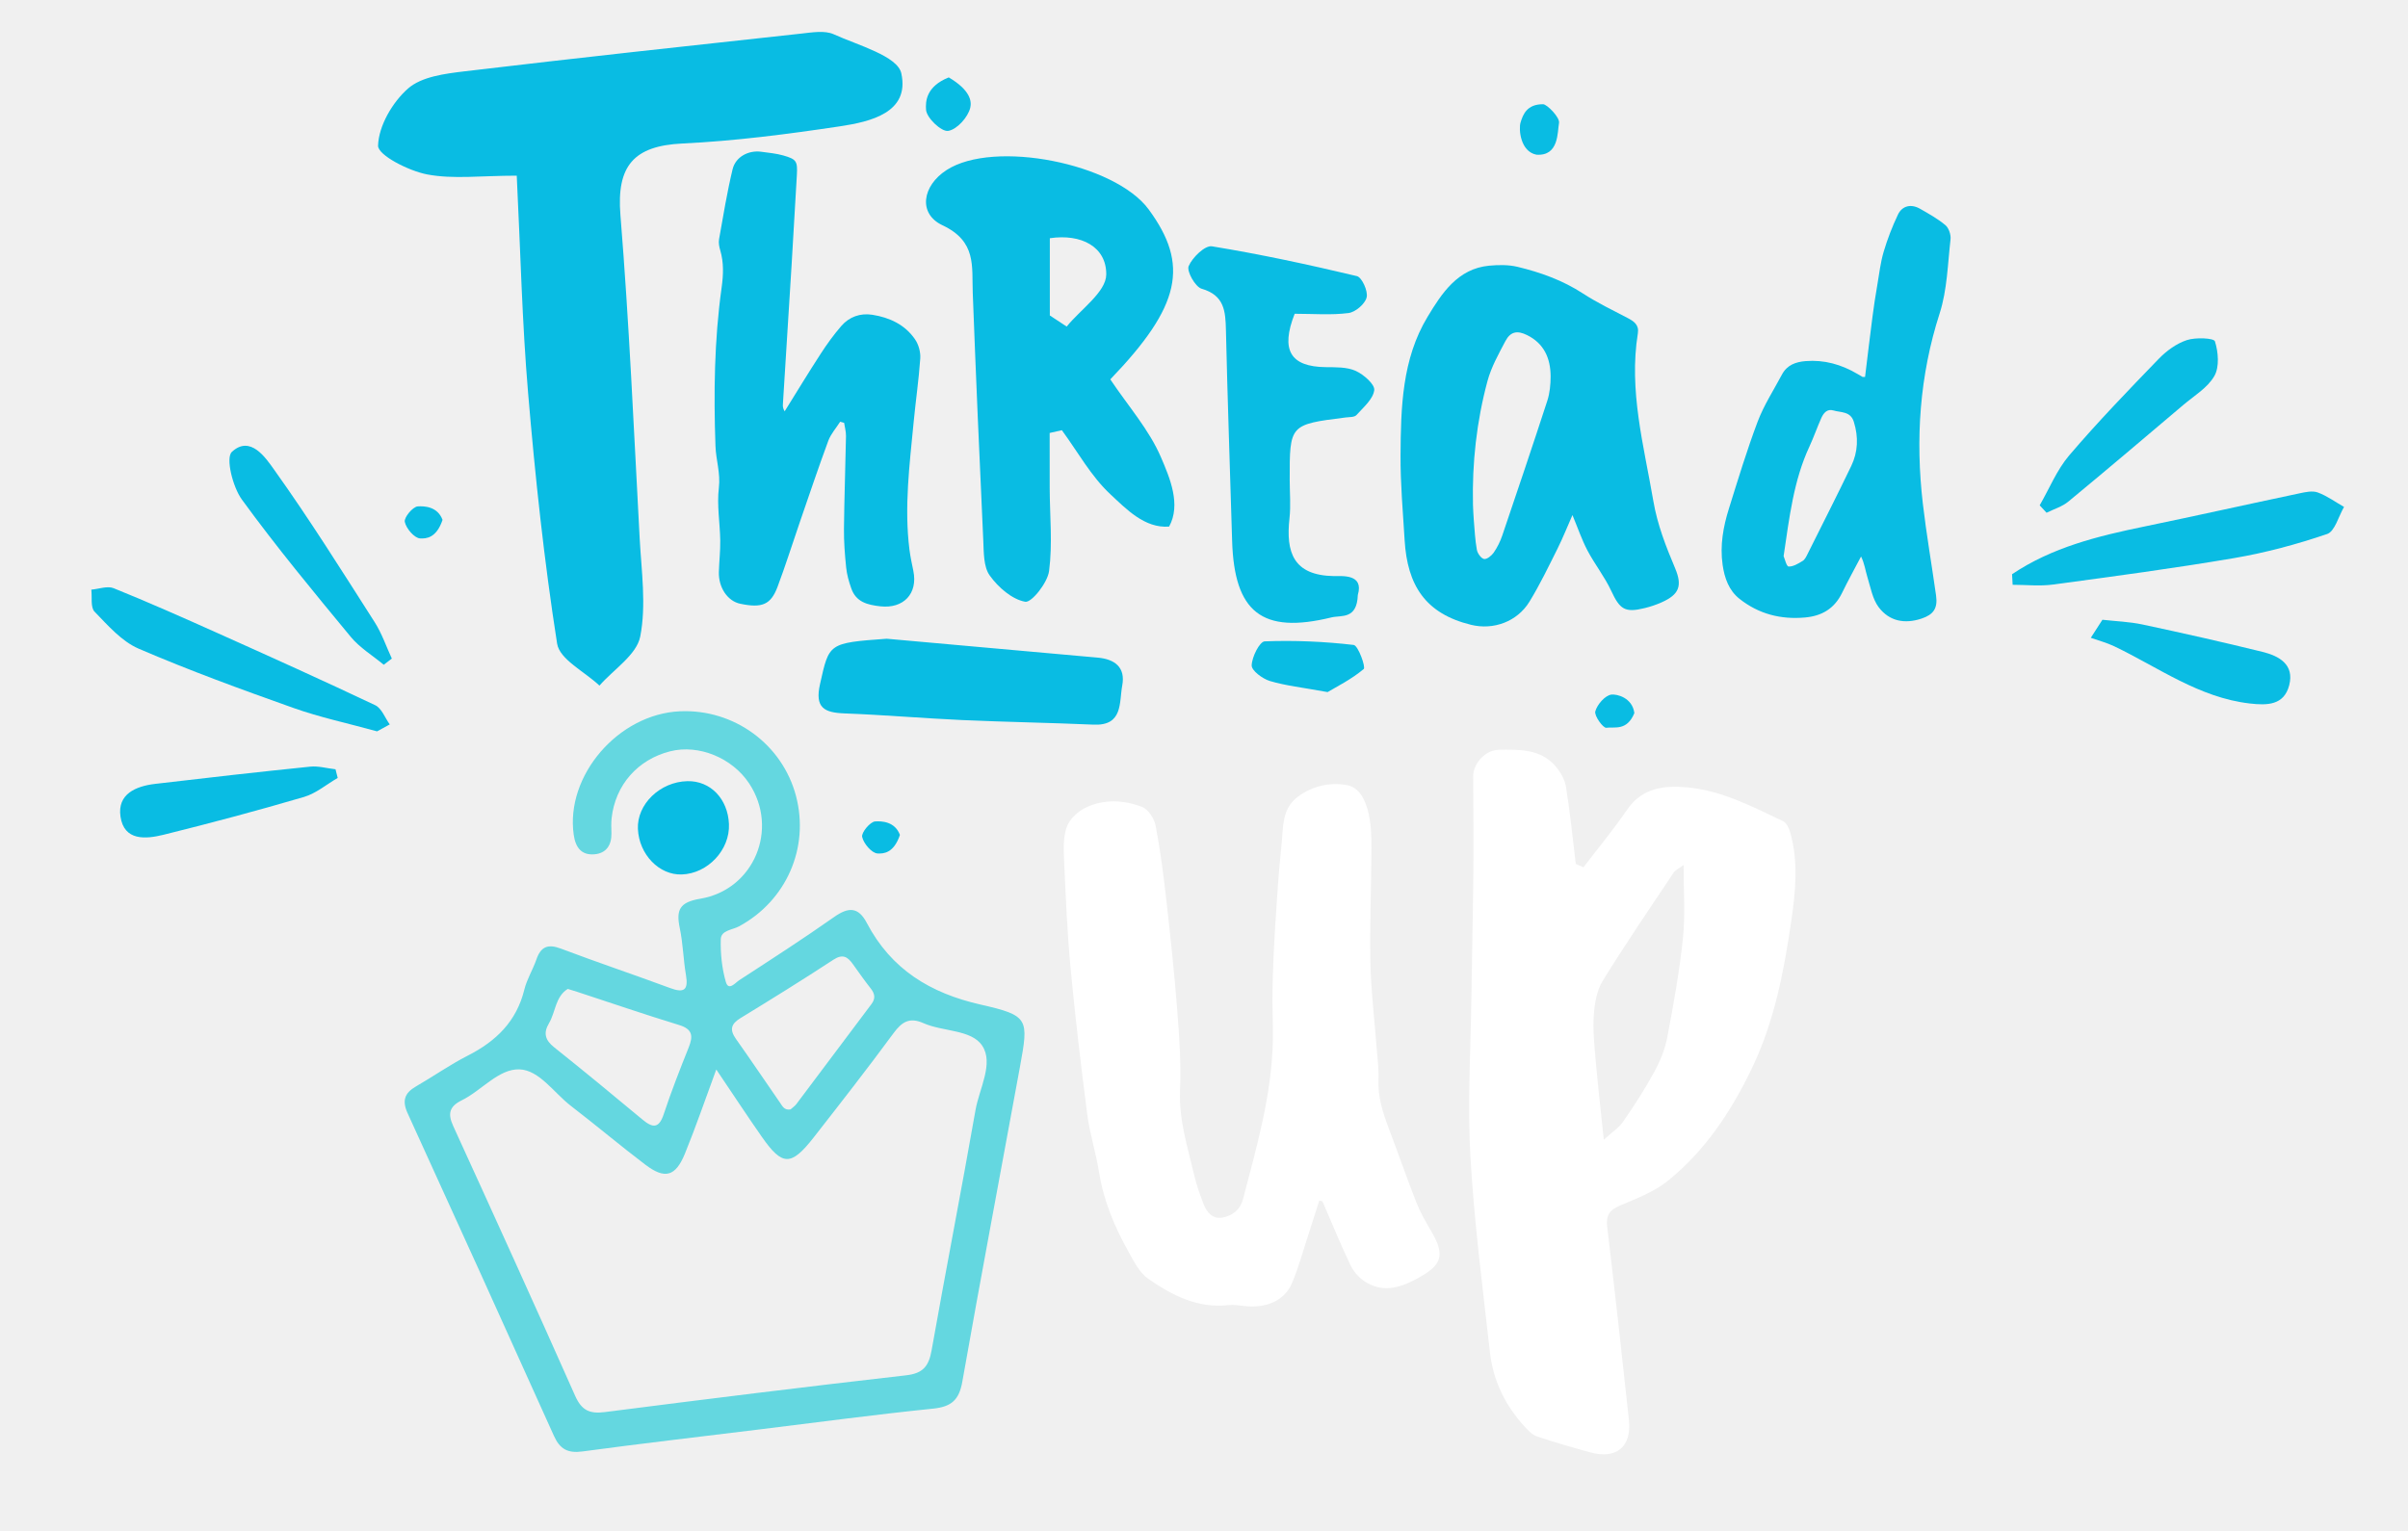
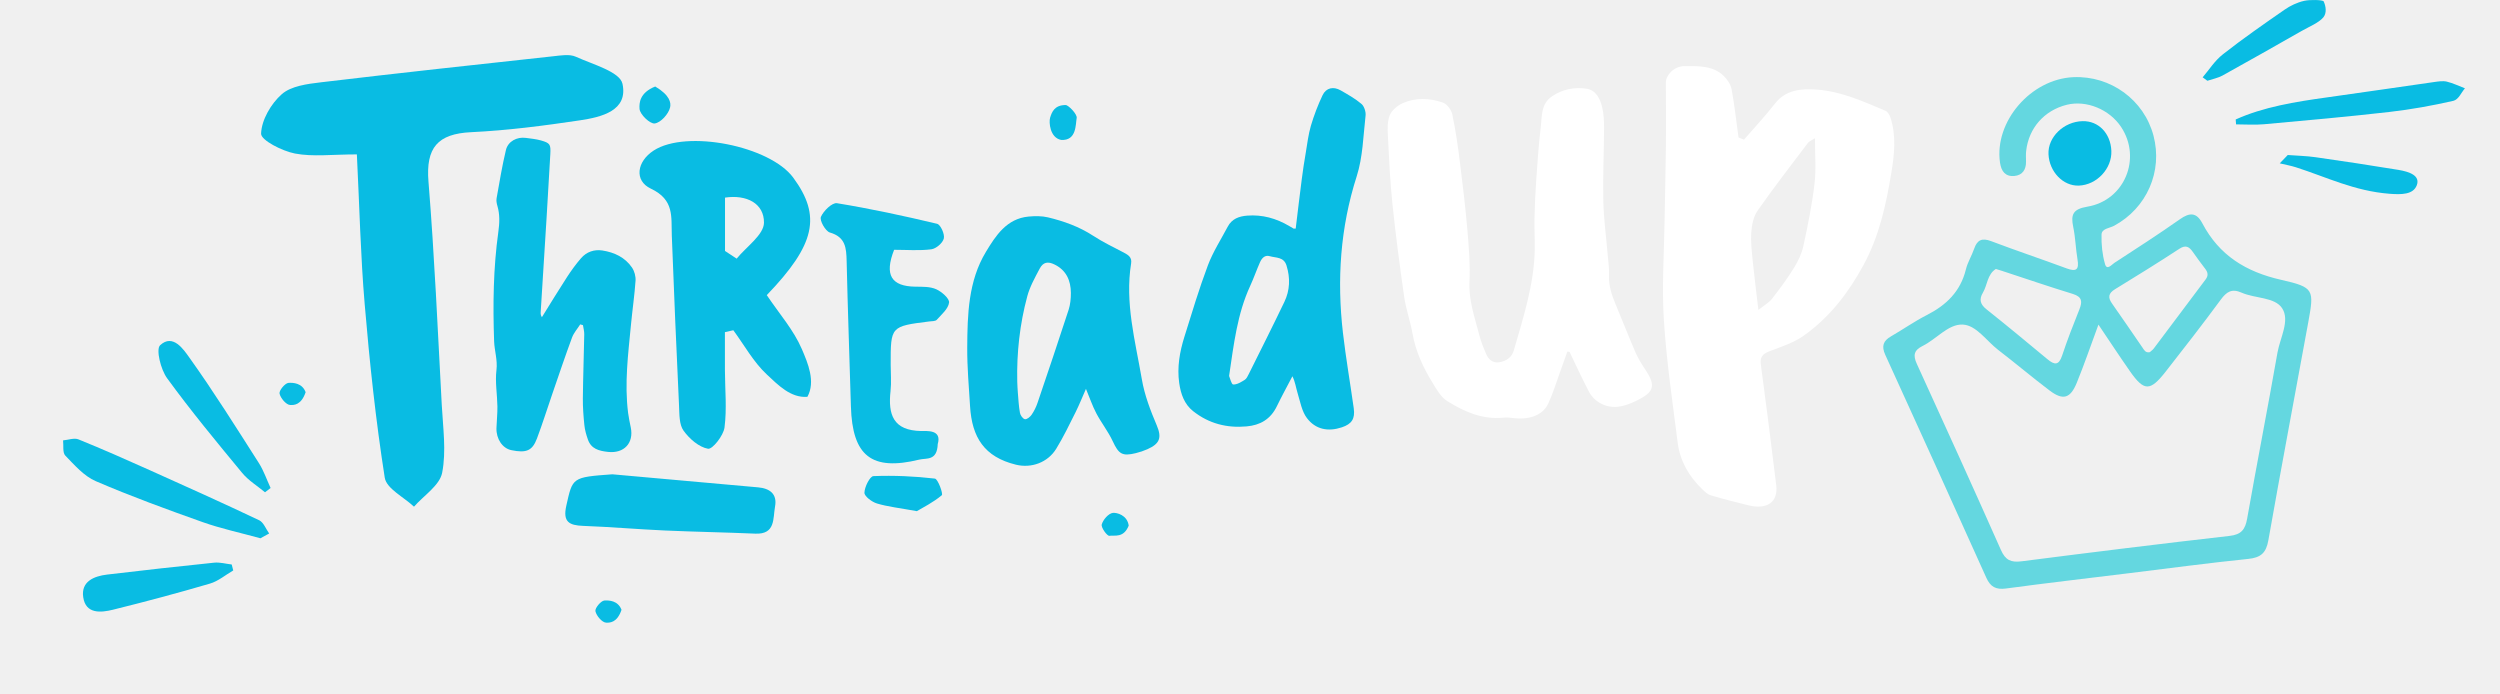
- <svg xmlns="http://www.w3.org/2000/svg" width="151" height="96" viewBox="0 0 151 96" fill="none">
-   <path fill-rule="evenodd" clip-rule="evenodd" d="M47.656 89.661C43.946 90.117 40.23 90.546 36.525 91.046C35.609 91.17 35.109 90.903 34.735 90.067C31.696 83.312 28.637 76.564 25.56 69.828C25.203 69.046 25.369 68.56 26.083 68.15C27.175 67.519 28.214 66.787 29.335 66.216C31.104 65.315 32.39 64.075 32.88 62.075C33.039 61.424 33.413 60.83 33.634 60.191C33.913 59.377 34.356 59.196 35.174 59.505C37.447 60.366 39.754 61.137 42.033 61.982C42.91 62.308 43.171 62.086 43.016 61.169C42.849 60.188 42.83 59.182 42.626 58.211C42.388 57.072 42.618 56.591 43.908 56.376C47.295 55.809 48.855 51.987 46.98 49.147C45.916 47.535 43.814 46.679 42.034 47.125C39.991 47.64 38.585 49.237 38.353 51.323C38.318 51.637 38.336 51.955 38.342 52.271C38.356 53.017 38.012 53.526 37.276 53.588C36.462 53.657 36.089 53.161 35.976 52.361C35.45 48.657 38.769 44.788 42.641 44.617C46.029 44.468 49.065 46.687 49.917 49.936C50.768 53.179 49.309 56.502 46.345 58.107C45.926 58.334 45.21 58.355 45.198 58.916C45.175 59.81 45.268 60.742 45.517 61.598C45.689 62.188 46.122 61.634 46.354 61.486C48.356 60.185 50.364 58.888 52.316 57.515C53.203 56.891 53.822 56.877 54.355 57.893C55.881 60.799 58.318 62.295 61.498 63.017C64.536 63.705 64.508 63.905 63.957 66.932C62.754 73.512 61.508 80.083 60.345 86.666C60.144 87.816 59.663 88.24 58.522 88.359C54.893 88.73 51.276 89.218 47.656 89.661ZM44.916 67.086C44.208 69.005 43.628 70.705 42.95 72.364C42.362 73.805 41.694 73.986 40.472 73.061C38.891 71.862 37.374 70.58 35.802 69.372C34.738 68.555 33.823 67.123 32.572 67.079C31.268 67.036 30.199 68.409 28.954 69.021C28.166 69.41 28.068 69.868 28.424 70.642C30.994 76.268 33.554 81.897 36.063 87.55C36.471 88.469 36.968 88.699 37.926 88.577C44.22 87.77 50.52 86.989 56.825 86.269C57.892 86.148 58.245 85.686 58.419 84.699C59.309 79.673 60.29 74.662 61.171 69.635C61.409 68.28 62.326 66.707 61.594 65.596C60.92 64.574 59.14 64.724 57.915 64.183C57.028 63.788 56.553 64.098 56.022 64.821C54.392 67.037 52.698 69.208 51.003 71.376C49.601 73.16 49.054 73.144 47.776 71.316C46.85 69.991 45.962 68.636 44.916 67.086ZM35.603 62.032C34.819 62.521 34.841 63.485 34.423 64.191C34.061 64.799 34.184 65.246 34.749 65.694C36.614 67.18 38.453 68.7 40.286 70.226C40.918 70.751 41.316 70.813 41.621 69.89C42.088 68.479 42.631 67.092 43.184 65.71C43.47 64.998 43.44 64.557 42.585 64.297C40.436 63.64 38.31 62.91 36.177 62.21C36.007 62.154 35.833 62.103 35.603 62.032ZM49.574 69.589C49.68 69.493 49.836 69.391 49.941 69.253C51.514 67.164 53.08 65.068 54.652 62.977C54.914 62.627 54.859 62.332 54.602 62.005C54.212 61.51 53.849 60.992 53.482 60.478C53.154 60.016 52.844 59.82 52.264 60.2C50.343 61.456 48.394 62.667 46.434 63.864C45.833 64.231 45.743 64.594 46.15 65.17C47.088 66.494 47.993 67.841 48.918 69.176C49.065 69.388 49.184 69.662 49.574 69.589Z" fill="#64D7E0" />
-   <path fill-rule="evenodd" clip-rule="evenodd" d="M82.728 75.314C82.504 76.012 82.285 76.709 82.058 77.406C81.721 78.432 81.44 79.484 81.022 80.476C80.557 81.589 79.397 82.086 78.013 81.922C77.688 81.885 77.353 81.829 77.034 81.867C75.114 82.085 73.51 81.256 72.024 80.232C71.46 79.844 71.095 79.113 70.743 78.48C69.882 76.935 69.206 75.317 68.922 73.545C68.725 72.312 68.335 71.109 68.175 69.872C67.779 66.814 67.418 63.749 67.129 60.677C66.92 58.453 66.829 56.214 66.727 53.98C66.694 53.278 66.663 52.522 66.89 51.882C67.062 51.396 67.572 50.912 68.055 50.674C69.202 50.109 70.458 50.171 71.62 50.617C72.005 50.765 72.383 51.349 72.466 51.792C72.764 53.339 72.963 54.909 73.14 56.476C73.396 58.749 73.64 61.025 73.817 63.303C73.947 64.993 74.074 66.696 73.999 68.382C73.916 70.251 74.48 71.97 74.889 73.73C75.031 74.347 75.25 74.95 75.48 75.543C75.68 76.056 76.045 76.477 76.646 76.376C77.278 76.269 77.771 75.888 77.945 75.225C78.799 71.949 79.748 68.69 79.82 65.267C79.841 64.219 79.774 63.17 79.796 62.122C79.821 60.834 79.874 59.547 79.955 58.264C80.066 56.509 80.17 54.755 80.36 53.008C80.477 51.94 80.354 50.745 81.383 49.98C82.293 49.3 83.382 49.06 84.446 49.244C85.296 49.396 85.654 50.271 85.828 51.059C85.983 51.766 86.004 52.51 86 53.238C85.992 55.62 85.885 58.005 85.934 60.382C85.97 62.169 86.193 63.954 86.327 65.74C86.377 66.398 86.469 67.06 86.441 67.716C86.394 68.787 86.702 69.761 87.07 70.737C87.665 72.302 88.211 73.883 88.822 75.441C89.06 76.048 89.392 76.623 89.727 77.189C90.648 78.744 90.435 79.358 88.867 80.201C87.751 80.804 86.68 81.111 85.561 80.369C85.196 80.127 84.863 79.738 84.675 79.339C84.052 78.03 83.505 76.684 82.927 75.353C82.861 75.34 82.793 75.326 82.728 75.314Z" fill="white" />
-   <path fill-rule="evenodd" clip-rule="evenodd" d="M99.295 54.405C100.214 53.201 101.184 52.031 102.039 50.782C102.976 49.416 104.336 49.266 105.754 49.386C107.939 49.569 109.869 50.593 111.814 51.512C112.026 51.612 112.184 51.947 112.256 52.203C112.782 54.049 112.598 55.907 112.326 57.769C111.867 60.933 111.267 64.063 109.878 66.969C108.581 69.682 106.937 72.177 104.578 74.076C103.714 74.771 102.61 75.185 101.574 75.626C100.928 75.903 100.7 76.232 100.783 76.947C101.264 80.985 101.712 85.028 102.146 89.074C102.328 90.77 101.35 91.56 99.68 91.093C98.567 90.784 97.458 90.466 96.363 90.096C96.081 90.002 95.835 89.736 95.621 89.503C94.398 88.18 93.631 86.614 93.431 84.83C92.972 80.731 92.437 76.632 92.204 72.517C92.019 69.197 92.222 65.856 92.268 62.524C92.3 59.952 92.366 57.377 92.39 54.805C92.41 52.764 92.385 50.722 92.381 48.682C92.379 47.921 93.114 47.038 94.02 47.029C95.25 47.017 96.575 46.972 97.509 48.023C97.834 48.387 98.121 48.882 98.199 49.355C98.459 50.957 98.617 52.578 98.814 54.193C98.974 54.263 99.137 54.335 99.295 54.405ZM105.575 54.262C105.257 54.495 105.056 54.577 104.957 54.724C103.455 56.981 101.924 59.218 100.503 61.524C100.125 62.133 99.991 62.956 99.941 63.694C99.879 64.649 99.984 65.619 100.067 66.578C100.205 68.137 100.385 69.695 100.57 71.495C101.116 70.993 101.526 70.736 101.776 70.368C102.471 69.357 103.143 68.329 103.727 67.254C104.098 66.576 104.408 65.824 104.551 65.066C104.944 63.005 105.317 60.934 105.533 58.85C105.687 57.393 105.571 55.908 105.575 54.262Z" fill="white" />
-   <path fill-rule="evenodd" clip-rule="evenodd" d="M52.685 26.454C52.433 26.851 52.101 27.218 51.941 27.648C51.316 29.34 50.743 31.046 50.156 32.749C49.689 34.103 49.261 35.474 48.756 36.815C48.34 37.918 47.8 38.163 46.419 37.872C45.615 37.704 45.052 36.845 45.078 35.88C45.097 35.221 45.175 34.566 45.165 33.906C45.148 32.805 44.947 31.686 45.078 30.604C45.189 29.684 44.898 28.858 44.866 27.989C44.749 24.667 44.79 21.347 45.25 18.048C45.362 17.248 45.394 16.474 45.163 15.694C45.097 15.476 45.051 15.226 45.09 15.007C45.351 13.543 45.591 12.071 45.937 10.625C46.126 9.832 46.94 9.41 47.742 9.52C48.198 9.584 48.667 9.624 49.109 9.749C49.951 9.989 50.018 10.109 49.969 10.992C49.862 12.892 49.752 14.791 49.635 16.691C49.459 19.579 49.273 22.466 49.094 25.352C49.085 25.485 49.093 25.618 49.204 25.802C49.96 24.588 50.7 23.366 51.478 22.169C51.867 21.568 52.291 20.986 52.758 20.446C53.26 19.866 53.957 19.629 54.697 19.744C55.774 19.912 56.751 20.361 57.385 21.294C57.606 21.618 57.734 22.091 57.708 22.483C57.616 23.818 57.42 25.146 57.293 26.478C57.038 29.143 56.692 31.809 57.032 34.495C57.089 34.936 57.185 35.375 57.274 35.811C57.567 37.241 56.654 38.19 55.213 38.034C54.391 37.943 53.674 37.767 53.377 36.897C53.23 36.477 53.105 36.039 53.061 35.599C52.978 34.793 52.915 33.978 52.923 33.166C52.944 31.228 53.015 29.287 53.05 27.348C53.055 27.075 52.974 26.799 52.933 26.523C52.85 26.5 52.768 26.478 52.685 26.454Z" fill="#09BCE3" />
-   <path fill-rule="evenodd" clip-rule="evenodd" d="M116.953 23.644C117.108 22.378 117.256 21.121 117.419 19.867C117.503 19.202 117.608 18.537 117.722 17.875C117.84 17.177 117.922 16.465 118.12 15.792C118.357 14.995 118.659 14.211 119.014 13.465C119.286 12.895 119.847 12.777 120.404 13.097C120.953 13.411 121.515 13.722 121.998 14.129C122.204 14.303 122.346 14.729 122.313 15.014C122.136 16.567 122.103 18.186 121.634 19.648C120.371 23.566 120.106 27.541 120.577 31.596C120.802 33.522 121.136 35.434 121.406 37.353C121.52 38.164 121.241 38.554 120.493 38.803C119.447 39.151 118.48 38.977 117.81 38.092C117.424 37.584 117.3 36.849 117.101 36.202C116.972 35.788 116.922 35.347 116.702 34.908C116.304 35.667 115.888 36.416 115.513 37.188C115.025 38.194 114.227 38.641 113.185 38.734C111.674 38.869 110.294 38.521 109.083 37.566C108.415 37.04 108.141 36.265 108.021 35.429C107.847 34.216 108.059 33.041 108.418 31.897C108.989 30.069 109.546 28.231 110.22 26.443C110.612 25.412 111.222 24.472 111.741 23.496C112.062 22.891 112.609 22.702 113.227 22.651C114.393 22.559 115.466 22.86 116.474 23.455C116.582 23.518 116.69 23.584 116.798 23.644C116.812 23.651 116.833 23.644 116.953 23.644ZM111.846 34.884C111.916 35.042 112.026 35.528 112.157 35.536C112.448 35.551 112.765 35.352 113.041 35.185C113.182 35.1 113.273 34.904 113.354 34.739C114.271 32.906 115.197 31.08 116.086 29.233C116.512 28.348 116.546 27.412 116.25 26.461C116.041 25.786 115.438 25.887 114.966 25.746C114.583 25.632 114.352 25.902 114.21 26.221C113.946 26.813 113.734 27.429 113.463 28.014C112.476 30.137 112.21 32.437 111.846 34.884Z" fill="#09BCE3" />
-   <path fill-rule="evenodd" clip-rule="evenodd" d="M98.605 32.309C98.302 32.993 98.014 33.721 97.667 34.419C97.105 35.541 96.561 36.678 95.907 37.744C95.138 38.998 93.649 39.537 92.248 39.194C89.377 38.492 88.252 36.717 88.081 33.885C87.973 32.115 87.815 30.342 87.825 28.572C87.842 25.568 87.917 22.52 89.521 19.871C90.407 18.402 91.408 16.851 93.385 16.665C93.972 16.611 94.596 16.602 95.163 16.738C96.607 17.086 97.996 17.584 99.267 18.412C100.155 18.99 101.116 19.452 102.058 19.944C102.458 20.154 102.792 20.374 102.706 20.91C102.129 24.499 103.079 27.939 103.676 31.42C103.93 32.91 104.463 34.27 105.039 35.636C105.513 36.757 105.291 37.295 104.199 37.782C103.857 37.935 103.497 38.057 103.132 38.145C101.888 38.452 101.576 38.221 101.036 37.063C100.626 36.179 100.005 35.401 99.549 34.537C99.187 33.85 98.936 33.102 98.605 32.309ZM92.367 31.662C92.383 31.979 92.39 32.296 92.417 32.608C92.469 33.237 92.5 33.871 92.611 34.488C92.651 34.713 92.877 35.028 93.061 35.063C93.238 35.096 93.531 34.859 93.666 34.666C93.893 34.337 94.078 33.965 94.206 33.585C95.161 30.774 96.11 27.961 97.029 25.135C97.185 24.652 97.236 24.114 97.236 23.602C97.23 22.468 96.818 21.538 95.753 21.017C95.146 20.718 94.719 20.794 94.401 21.395C93.973 22.205 93.512 23.029 93.276 23.904C92.594 26.437 92.308 29.033 92.367 31.662Z" fill="#09BCE3" />
-   <path fill-rule="evenodd" clip-rule="evenodd" d="M32.404 11.019C30.151 11.019 28.416 11.252 26.785 10.941C25.621 10.717 23.689 9.731 23.707 9.135C23.746 7.895 24.61 6.41 25.589 5.551C26.44 4.806 27.899 4.622 29.125 4.475C36.16 3.636 43.203 2.874 50.246 2.107C50.923 2.035 51.713 1.893 52.285 2.151C53.814 2.846 56.285 3.515 56.52 4.603C57.055 7.066 54.59 7.635 52.665 7.925C49.388 8.416 46.088 8.844 42.783 9.002C39.739 9.149 38.657 10.405 38.905 13.486C39.453 20.234 39.749 27.004 40.112 33.766C40.223 35.826 40.535 37.955 40.147 39.931C39.919 41.08 38.481 41.989 37.59 43.006C36.669 42.134 35.09 41.366 34.935 40.372C34.12 35.167 33.56 29.916 33.117 24.663C32.738 20.216 32.64 15.743 32.404 11.019Z" fill="#09BCE3" />
-   <path fill-rule="evenodd" clip-rule="evenodd" d="M69.624 23.797C70.758 25.488 72.066 26.965 72.803 28.687C73.354 29.97 74.074 31.649 73.312 33.031C71.782 33.154 70.623 31.928 69.626 31.001C68.417 29.875 67.583 28.342 66.587 26.986C66.333 27.044 66.078 27.102 65.822 27.159C65.822 28.323 65.819 29.489 65.824 30.654C65.832 32.376 66.006 34.121 65.786 35.814C65.691 36.557 64.686 37.817 64.289 37.747C63.46 37.599 62.595 36.841 62.065 36.102C61.666 35.549 61.694 34.636 61.658 33.876C61.417 28.71 61.195 23.544 60.999 18.378C60.934 16.699 61.255 15.145 59.099 14.13C57.562 13.406 57.821 11.661 59.357 10.667C62.335 8.738 69.91 10.253 72.028 13.132C74.587 16.611 74.052 19.193 69.624 23.797ZM65.832 19.788C66.183 20.021 66.537 20.251 66.889 20.484C67.77 19.399 69.356 18.32 69.37 17.224C69.389 15.486 67.811 14.648 65.832 14.943C65.832 16.632 65.832 18.21 65.832 19.788Z" fill="#09BCE3" />
-   <path fill-rule="evenodd" clip-rule="evenodd" d="M81.186 19.682C80.284 21.971 80.927 23.002 83.124 23.03C83.759 23.038 84.454 23.015 85.007 23.262C85.507 23.487 86.221 24.109 86.176 24.472C86.106 25.036 85.497 25.552 85.058 26.037C84.93 26.179 84.609 26.158 84.373 26.188C80.869 26.631 80.869 26.63 80.874 30.105C80.876 30.906 80.948 31.715 80.861 32.506C80.624 34.645 81.097 36.097 83.65 36.137C84.156 36.144 85.541 35.988 85.146 37.32C85.092 38.877 84.117 38.576 83.486 38.73C79.133 39.795 77.396 38.403 77.263 33.912C77.134 29.511 76.975 25.11 76.875 20.709C76.848 19.517 76.78 18.525 75.352 18.112C74.95 17.994 74.402 17.011 74.538 16.693C74.772 16.146 75.562 15.379 75.998 15.451C79.049 15.949 82.079 16.603 85.087 17.32C85.402 17.394 85.792 18.258 85.7 18.651C85.603 19.061 85 19.58 84.563 19.636C83.478 19.777 82.362 19.682 81.186 19.682Z" fill="#09BCE3" />
-   <path fill-rule="evenodd" clip-rule="evenodd" d="M42.753 54.853C41.333 54.902 40.074 53.597 40.002 52C39.931 50.45 41.388 49.039 43.102 49.001C44.544 48.967 45.643 50.103 45.711 51.694C45.779 53.308 44.387 54.798 42.753 54.853Z" fill="#09BCE3" />
-   <path fill-rule="evenodd" clip-rule="evenodd" d="M83.25 43.413C81.659 43.122 80.617 43.014 79.629 42.717C79.167 42.578 78.48 42.064 78.49 41.737C78.505 41.203 78.99 40.243 79.307 40.231C81.163 40.159 83.038 40.241 84.885 40.456C85.169 40.49 85.652 41.851 85.517 41.965C84.737 42.621 83.798 43.086 83.25 43.413Z" fill="#09BCE3" />
-   <path fill-rule="evenodd" clip-rule="evenodd" d="M55.604 40.066C60.014 40.46 64.424 40.855 68.835 41.251C69.894 41.346 70.587 41.848 70.374 42.995C70.174 44.063 70.437 45.536 68.577 45.455C65.833 45.335 63.087 45.291 60.343 45.168C57.879 45.057 55.418 44.842 52.954 44.75C51.682 44.702 51.087 44.395 51.421 42.915C51.999 40.351 51.92 40.333 55.604 40.066Z" fill="#09BCE3" />
-   <path fill-rule="evenodd" clip-rule="evenodd" d="M126.172 36.019C128.685 34.329 131.557 33.626 134.477 33.025C137.712 32.357 140.936 31.634 144.168 30.952C144.552 30.87 145 30.767 145.338 30.89C145.922 31.103 146.442 31.487 146.989 31.799C146.643 32.387 146.416 33.331 145.927 33.498C144.03 34.144 142.071 34.671 140.094 35.008C136.325 35.651 132.533 36.155 128.743 36.667C127.911 36.779 127.053 36.683 126.208 36.683C126.195 36.461 126.183 36.239 126.172 36.019Z" fill="#09BCE3" />
-   <path fill-rule="evenodd" clip-rule="evenodd" d="M23.645 45.876C21.749 45.354 20.042 44.991 18.411 44.412C15.142 43.251 11.876 42.06 8.691 40.688C7.63 40.23 6.767 39.232 5.929 38.368C5.667 38.097 5.784 37.458 5.727 36.987C6.197 36.947 6.735 36.739 7.125 36.896C9.304 37.778 11.454 38.73 13.599 39.692C16.921 41.182 20.241 42.677 23.531 44.237C23.933 44.428 24.142 45.03 24.44 45.441C24.126 45.612 23.812 45.785 23.645 45.876Z" fill="#09BCE3" />
-   <path fill-rule="evenodd" clip-rule="evenodd" d="M24.064 41.699C23.367 41.12 22.559 40.632 21.992 39.945C19.659 37.123 17.322 34.297 15.169 31.338C14.594 30.549 14.141 28.721 14.538 28.348C15.698 27.265 16.668 28.728 17.203 29.48C19.417 32.581 21.444 35.818 23.497 39.032C23.945 39.733 24.217 40.548 24.571 41.31C24.403 41.44 24.233 41.57 24.064 41.699Z" fill="#09BCE3" />
-   <path fill-rule="evenodd" clip-rule="evenodd" d="M127.904 31.698C128.512 30.646 128.981 29.473 129.756 28.564C131.538 26.475 133.449 24.494 135.359 22.519C135.846 22.014 136.477 21.551 137.129 21.335C137.68 21.151 138.827 21.202 138.893 21.411C139.105 22.082 139.184 23.014 138.858 23.584C138.438 24.323 137.591 24.824 136.907 25.404C134.514 27.433 132.12 29.465 129.7 31.464C129.314 31.782 128.793 31.934 128.335 32.163C128.192 32.008 128.048 31.854 127.904 31.698Z" fill="#09BCE3" />
-   <path fill-rule="evenodd" clip-rule="evenodd" d="M21.177 48.797C20.476 49.204 19.818 49.77 19.06 49.992C16.145 50.848 13.207 51.632 10.258 52.362C9.143 52.638 7.781 52.763 7.556 51.223C7.348 49.804 8.52 49.313 9.734 49.17C12.967 48.788 16.203 48.422 19.442 48.091C19.963 48.036 20.505 48.196 21.039 48.255C21.085 48.436 21.131 48.616 21.177 48.797Z" fill="#09BCE3" />
-   <path fill-rule="evenodd" clip-rule="evenodd" d="M131.838 38.876C132.678 38.971 133.531 38.999 134.354 39.174C136.866 39.709 139.376 40.275 141.871 40.889C142.912 41.145 143.889 41.679 143.55 42.987C143.224 44.241 142.176 44.254 141.081 44.128C137.895 43.762 135.364 41.873 132.59 40.545C132.119 40.319 131.604 40.184 131.109 40.007C131.353 39.63 131.595 39.253 131.838 38.876Z" fill="#09BCE3" />
-   <path fill-rule="evenodd" clip-rule="evenodd" d="M59.494 4.855C60.851 5.658 60.937 6.352 60.844 6.754C60.706 7.35 60.003 8.132 59.452 8.211C59.029 8.271 58.107 7.397 58.07 6.889C58.032 6.368 58.068 5.425 59.494 4.855Z" fill="#09BCE3" />
-   <path fill-rule="evenodd" clip-rule="evenodd" d="M96.344 9.703C95.332 9.503 95.227 8.098 95.348 7.691C95.501 7.185 95.746 6.534 96.763 6.538C97.009 6.538 97.826 7.369 97.763 7.711C97.656 8.287 97.766 9.804 96.344 9.703Z" fill="#09BCE3" />
-   <path fill-rule="evenodd" clip-rule="evenodd" d="M102.487 44.73C102.017 45.876 101.231 45.578 100.727 45.651C100.53 45.679 99.961 44.9 100.038 44.621C100.158 44.187 100.653 43.62 101.047 43.57C101.38 43.529 102.36 43.754 102.487 44.73Z" fill="#09BCE3" />
-   <path fill-rule="evenodd" clip-rule="evenodd" d="M56.433 52.373C56.041 53.536 55.389 53.553 55.029 53.536C54.67 53.519 54.155 52.919 54.064 52.497C54.005 52.223 54.565 51.547 54.879 51.526C55.281 51.5 56.118 51.525 56.433 52.373Z" fill="#09BCE3" />
-   <path fill-rule="evenodd" clip-rule="evenodd" d="M27.751 32.611C27.36 33.774 26.707 33.791 26.347 33.774C25.988 33.757 25.473 33.157 25.383 32.736C25.324 32.462 25.884 31.785 26.197 31.765C26.6 31.739 27.437 31.764 27.751 32.611Z" fill="#09BCE3" />
+ <svg xmlns="http://www.w3.org/2000/svg" width="227" height="63" viewBox="0 0 227 63" fill="none">
+   <path fill-rule="evenodd" clip-rule="evenodd" d="M193.278 52.051C189.567 52.508 185.852 52.937 182.147 53.436C181.231 53.56 180.731 53.293 180.357 52.458C177.318 45.703 174.259 38.955 171.182 32.218C170.825 31.436 170.99 30.951 171.705 30.54C172.797 29.91 173.836 29.177 174.957 28.606C176.726 27.706 178.012 26.465 178.502 24.465C178.661 23.814 179.035 23.221 179.256 22.581C179.535 21.768 179.978 21.587 180.796 21.896C183.069 22.757 185.376 23.528 187.655 24.372C188.532 24.698 188.793 24.477 188.638 23.559C188.471 22.579 188.452 21.572 188.248 20.602C188.009 19.463 188.24 18.982 189.529 18.766C192.917 18.2 194.477 14.377 192.602 11.537C191.538 9.926 189.436 9.07 187.656 9.516C185.613 10.03 184.207 11.627 183.975 13.713C183.94 14.027 183.958 14.345 183.963 14.662C183.978 15.407 183.634 15.916 182.898 15.979C182.084 16.047 181.71 15.552 181.598 14.752C181.072 11.048 184.39 7.178 188.263 7.007C191.651 6.858 194.687 9.077 195.539 12.326C196.39 15.569 194.93 18.892 191.966 20.497C191.548 20.724 190.832 20.746 190.819 21.306C190.796 22.201 190.89 23.132 191.139 23.988C191.311 24.578 191.744 24.024 191.975 23.876C193.977 22.576 195.986 21.278 197.937 19.906C198.825 19.281 199.443 19.267 199.977 20.284C201.503 23.189 203.94 24.686 207.12 25.407C210.158 26.096 210.129 26.295 209.579 29.323C208.376 35.903 207.13 42.474 205.967 49.057C205.766 50.206 205.285 50.63 204.144 50.749C200.515 51.12 196.898 51.608 193.278 52.051ZM190.538 29.477C189.83 31.395 189.25 33.095 188.572 34.755C187.984 36.195 187.315 36.377 186.094 35.451C184.513 34.253 182.996 32.971 181.424 31.763C180.36 30.945 179.445 29.513 178.194 29.47C176.89 29.426 175.821 30.799 174.576 31.411C173.788 31.8 173.69 32.258 174.045 33.033C176.615 38.658 179.176 44.287 181.685 49.94C182.093 50.859 182.59 51.089 183.548 50.968C189.842 50.16 196.142 49.379 202.446 48.66C203.514 48.538 203.867 48.077 204.041 47.089C204.93 42.063 205.912 37.053 206.793 32.025C207.031 30.671 207.948 29.097 207.216 27.986C206.542 26.964 204.762 27.115 203.537 26.573C202.65 26.179 202.175 26.488 201.644 27.211C200.014 29.427 198.32 31.598 196.625 33.766C195.223 35.551 194.676 35.534 193.398 33.706C192.471 32.381 191.584 31.027 190.538 29.477ZM181.224 24.423C180.441 24.911 180.463 25.875 180.045 26.581C179.683 27.189 179.806 27.636 180.371 28.084C182.236 29.57 184.075 31.091 185.908 32.616C186.54 33.142 186.938 33.204 187.242 32.281C187.71 30.87 188.253 29.482 188.806 28.1C189.092 27.388 189.062 26.948 188.207 26.687C186.058 26.03 183.932 25.3 181.798 24.6C181.629 24.544 181.455 24.494 181.224 24.423ZM195.196 31.98C195.302 31.883 195.458 31.782 195.563 31.643C197.136 29.555 198.701 27.459 200.274 25.367C200.536 25.018 200.481 24.722 200.224 24.395C199.834 23.9 199.471 23.382 199.104 22.868C198.776 22.406 198.466 22.21 197.885 22.591C195.965 23.846 194.016 25.058 192.056 26.254C191.455 26.621 191.365 26.985 191.772 27.56C192.71 28.884 193.615 30.232 194.54 31.567C194.687 31.779 194.805 32.052 195.196 31.98Z" fill="#64D7E0" />
+   <path fill-rule="evenodd" clip-rule="evenodd" d="M52.685 29.454C52.433 29.851 52.101 30.218 51.941 30.648C51.316 32.34 50.743 34.045 50.156 35.749C49.689 37.103 49.261 38.474 48.756 39.815C48.34 40.918 47.8 41.163 46.419 40.872C45.615 40.703 45.052 39.845 45.078 38.88C45.097 38.221 45.175 37.566 45.165 36.906C45.148 35.805 44.947 34.686 45.078 33.604C45.189 32.684 44.898 31.858 44.866 30.989C44.749 27.667 44.79 24.347 45.25 21.048C45.362 20.248 45.394 19.474 45.163 18.694C45.097 18.476 45.051 18.226 45.09 18.007C45.351 16.543 45.591 15.071 45.937 13.625C46.126 12.832 46.94 12.41 47.742 12.52C48.198 12.584 48.667 12.624 49.109 12.749C49.951 12.989 50.018 13.109 49.969 13.992C49.862 15.892 49.752 17.791 49.635 19.691C49.459 22.579 49.273 25.466 49.094 28.352C49.085 28.485 49.093 28.618 49.204 28.802C49.96 27.588 50.7 26.366 51.478 25.169C51.867 24.568 52.291 23.986 52.758 23.446C53.26 22.866 53.957 22.629 54.697 22.744C55.774 22.912 56.751 23.361 57.385 24.294C57.606 24.618 57.734 25.091 57.708 25.483C57.616 26.818 57.42 28.146 57.293 29.478C57.038 32.143 56.692 34.809 57.032 37.495C57.089 37.936 57.185 38.374 57.274 38.811C57.567 40.241 56.654 41.19 55.213 41.034C54.391 40.943 53.674 40.767 53.377 39.897C53.23 39.477 53.105 39.039 53.061 38.599C52.978 37.793 52.915 36.978 52.923 36.166C52.944 34.228 53.015 32.287 53.05 30.348C53.055 30.075 52.974 29.799 52.933 29.523C52.85 29.5 52.768 29.478 52.685 29.454Z" fill="#09BCE3" />
+   <path fill-rule="evenodd" clip-rule="evenodd" d="M117.649 20.76C117.832 19.253 118.007 17.757 118.201 16.265C118.3 15.473 118.424 14.682 118.559 13.895C118.699 13.064 118.796 12.217 119.03 11.415C119.311 10.467 119.668 9.534 120.089 8.646C120.411 7.968 121.075 7.827 121.735 8.208C122.385 8.582 123.05 8.952 123.621 9.436C123.866 9.643 124.033 10.15 123.994 10.489C123.785 12.338 123.746 14.264 123.19 16.004C121.696 20.666 121.382 25.398 121.939 30.224C122.205 32.515 122.601 34.791 122.921 37.075C123.056 38.039 122.725 38.505 121.84 38.801C120.602 39.215 119.456 39.007 118.663 37.954C118.207 37.349 118.06 36.475 117.824 35.705C117.672 35.212 117.612 34.687 117.351 34.165C116.88 35.068 116.387 35.96 115.943 36.879C115.366 38.076 114.421 38.608 113.187 38.718C111.399 38.879 109.764 38.465 108.33 37.328C107.539 36.702 107.215 35.779 107.073 34.785C106.867 33.341 107.118 31.942 107.543 30.582C108.22 28.406 108.879 26.219 109.677 24.091C110.141 22.864 110.863 21.745 111.477 20.584C111.858 19.863 112.505 19.639 113.238 19.579C114.618 19.469 115.888 19.827 117.082 20.535C117.209 20.61 117.337 20.688 117.465 20.76C117.481 20.768 117.506 20.76 117.649 20.76ZM111.602 34.136C111.685 34.325 111.815 34.903 111.971 34.912C112.315 34.93 112.691 34.694 113.017 34.494C113.183 34.393 113.291 34.16 113.388 33.964C114.473 31.783 115.569 29.609 116.622 27.411C117.127 26.358 117.167 25.244 116.816 24.112C116.569 23.309 115.855 23.429 115.297 23.262C114.843 23.126 114.569 23.447 114.401 23.827C114.089 24.531 113.838 25.265 113.517 25.96C112.348 28.487 112.033 31.224 111.602 34.136Z" fill="#09BCE3" />
+   <path fill-rule="evenodd" clip-rule="evenodd" d="M98.605 35.309C98.302 35.993 98.014 36.721 97.667 37.419C97.105 38.541 96.561 39.678 95.907 40.744C95.138 41.998 93.649 42.537 92.248 42.194C89.377 41.492 88.252 39.717 88.081 36.885C87.973 35.115 87.815 33.342 87.825 31.572C87.842 28.568 87.917 25.52 89.521 22.871C90.407 21.402 91.408 19.851 93.385 19.665C93.972 19.611 94.596 19.602 95.163 19.738C96.607 20.086 97.996 20.584 99.267 21.412C100.155 21.99 101.116 22.452 102.058 22.944C102.458 23.154 102.792 23.374 102.706 23.91C102.129 27.499 103.079 30.939 103.676 34.42C103.93 35.91 104.463 37.27 105.039 38.636C105.513 39.757 105.291 40.295 104.199 40.782C103.857 40.935 103.497 41.057 103.132 41.145C101.888 41.452 101.576 41.221 101.036 40.063C100.626 39.179 100.005 38.401 99.549 37.537C99.187 36.85 98.936 36.102 98.605 35.309ZM92.367 34.662C92.383 34.979 92.39 35.296 92.417 35.608C92.469 36.237 92.5 36.871 92.611 37.488C92.651 37.713 92.877 38.028 93.061 38.063C93.238 38.096 93.531 37.859 93.666 37.666C93.893 37.337 94.078 36.965 94.206 36.585C95.161 33.774 96.11 30.961 97.029 28.135C97.185 27.652 97.236 27.114 97.236 26.602C97.23 25.468 96.818 24.538 95.753 24.017C95.146 23.718 94.719 23.794 94.401 24.395C93.973 25.205 93.512 26.029 93.276 26.904C92.594 29.437 92.308 32.033 92.367 34.662Z" fill="#09BCE3" />
+   <path fill-rule="evenodd" clip-rule="evenodd" d="M32.404 14.019C30.151 14.019 28.416 14.252 26.785 13.941C25.621 13.717 23.689 12.731 23.707 12.135C23.746 10.895 24.61 9.41 25.588 8.551C26.44 7.806 27.899 7.622 29.125 7.475C36.16 6.635 43.203 5.874 50.246 5.107C50.923 5.035 51.713 4.893 52.284 5.151C53.814 5.846 56.285 6.515 56.52 7.603C57.055 10.066 54.59 10.635 52.665 10.925C49.388 11.416 46.088 11.844 42.783 12.002C39.739 12.149 38.657 13.405 38.905 16.485C39.453 23.234 39.748 30.004 40.112 36.766C40.222 38.826 40.535 40.955 40.147 42.931C39.919 44.08 38.481 44.989 37.59 46.006C36.669 45.134 35.09 44.366 34.935 43.372C34.12 38.167 33.56 32.916 33.117 27.663C32.738 23.216 32.64 18.743 32.404 14.019Z" fill="#09BCE3" />
+   <path fill-rule="evenodd" clip-rule="evenodd" d="M69.623 26.797C70.758 28.488 72.065 29.965 72.803 31.687C73.354 32.97 74.074 34.649 73.312 36.031C71.782 36.154 70.623 34.928 69.626 34.001C68.416 32.875 67.583 31.341 66.586 29.986C66.332 30.044 66.078 30.102 65.822 30.159C65.822 31.323 65.818 32.489 65.823 33.654C65.832 35.376 66.006 37.121 65.786 38.814C65.691 39.557 64.686 40.817 64.289 40.747C63.46 40.599 62.595 39.841 62.065 39.102C61.666 38.549 61.694 37.636 61.658 36.876C61.417 31.71 61.194 26.544 60.999 21.378C60.934 19.699 61.255 18.145 59.099 17.13C57.562 16.406 57.821 14.661 59.356 13.667C62.335 11.738 69.91 13.253 72.028 16.132C74.587 19.611 74.052 22.193 69.623 26.797ZM65.831 22.788C66.183 23.021 66.537 23.251 66.889 23.484C67.77 22.399 69.356 21.32 69.369 20.224C69.389 18.486 67.811 17.648 65.831 17.943C65.831 19.632 65.831 21.21 65.831 22.788Z" fill="#09BCE3" />
+   <path fill-rule="evenodd" clip-rule="evenodd" d="M81.186 22.682C80.284 24.971 80.927 26.002 83.124 26.03C83.759 26.038 84.454 26.015 85.007 26.262C85.507 26.487 86.221 27.109 86.176 27.472C86.106 28.036 85.497 28.552 85.058 29.037C84.93 29.179 84.609 29.158 84.374 29.188C80.869 29.631 80.869 29.63 80.874 33.105C80.876 33.906 80.948 34.715 80.861 35.506C80.624 37.645 81.097 39.097 83.65 39.137C84.156 39.144 85.541 38.988 85.147 40.32C85.092 41.877 84.117 41.576 83.486 41.73C79.133 42.795 77.396 41.403 77.263 36.912C77.134 32.511 76.975 28.11 76.875 23.709C76.848 22.517 76.78 21.525 75.352 21.112C74.95 20.994 74.402 20.011 74.538 19.693C74.772 19.146 75.562 18.379 75.998 18.451C79.049 18.949 82.079 19.603 85.087 20.32C85.402 20.394 85.792 21.258 85.7 21.651C85.603 22.061 85 22.58 84.563 22.636C83.478 22.777 82.362 22.682 81.186 22.682Z" fill="#09BCE3" />
+   <path fill-rule="evenodd" clip-rule="evenodd" d="M188.753 16.853C187.333 16.902 186.074 15.597 186.003 14C185.931 12.45 187.388 11.039 189.102 11.001C190.544 10.967 191.643 12.103 191.711 13.694C191.779 15.308 190.387 16.798 188.753 16.853Z" fill="#09BCE3" />
+   <path fill-rule="evenodd" clip-rule="evenodd" d="M83.25 46.413C81.659 46.122 80.617 46.014 79.629 45.717C79.167 45.578 78.481 45.064 78.49 44.737C78.505 44.203 78.991 43.243 79.307 43.231C81.163 43.159 83.038 43.241 84.885 43.456C85.169 43.49 85.652 44.851 85.517 44.965C84.737 45.621 83.798 46.086 83.25 46.413Z" fill="#09BCE3" />
+   <path fill-rule="evenodd" clip-rule="evenodd" d="M55.604 43.066C60.014 43.46 64.424 43.855 68.835 44.251C69.894 44.346 70.587 44.848 70.374 45.995C70.174 47.063 70.437 48.536 68.577 48.455C65.833 48.335 63.088 48.291 60.344 48.168C57.879 48.057 55.418 47.842 52.954 47.75C51.682 47.702 51.087 47.395 51.421 45.915C51.999 43.351 51.92 43.333 55.604 43.066Z" fill="#09BCE3" />
+   <path fill-rule="evenodd" clip-rule="evenodd" d="M23.645 48.876C21.749 48.354 20.042 47.991 18.411 47.412C15.142 46.251 11.876 45.06 8.691 43.688C7.63 43.23 6.767 42.232 5.929 41.368C5.667 41.097 5.784 40.458 5.727 39.987C6.197 39.947 6.735 39.739 7.125 39.896C9.304 40.778 11.454 41.73 13.599 42.692C16.921 44.182 20.241 45.677 23.531 47.237C23.933 47.428 24.142 48.03 24.44 48.441C24.126 48.612 23.811 48.785 23.645 48.876Z" fill="#09BCE3" />
+   <path fill-rule="evenodd" clip-rule="evenodd" d="M24.064 44.699C23.367 44.12 22.56 43.632 21.992 42.945C19.66 40.123 17.322 37.297 15.169 34.338C14.595 33.549 14.141 31.721 14.539 31.348C15.698 30.265 16.668 31.728 17.203 32.48C19.418 35.581 21.444 38.818 23.497 42.032C23.945 42.733 24.217 43.548 24.571 44.31C24.403 44.44 24.234 44.57 24.064 44.699Z" fill="#09BCE3" />
+   <path fill-rule="evenodd" clip-rule="evenodd" d="M21.177 51.797C20.476 52.204 19.818 52.77 19.06 52.992C16.145 53.848 13.207 54.632 10.258 55.362C9.143 55.638 7.781 55.763 7.556 54.223C7.348 52.804 8.52 52.313 9.734 52.17C12.967 51.788 16.203 51.422 19.442 51.091C19.963 51.036 20.505 51.196 21.039 51.255C21.085 51.436 21.131 51.616 21.177 51.797Z" fill="#09BCE3" />
+   <path fill-rule="evenodd" clip-rule="evenodd" d="M59.494 7.855C60.851 8.658 60.937 9.352 60.844 9.754C60.706 10.35 60.003 11.132 59.452 11.211C59.029 11.271 58.107 10.397 58.07 9.889C58.031 9.368 58.068 8.425 59.494 7.855Z" fill="#09BCE3" />
+   <path fill-rule="evenodd" clip-rule="evenodd" d="M96.344 12.703C95.332 12.503 95.227 11.098 95.348 10.691C95.502 10.185 95.746 9.534 96.763 9.538C97.009 9.538 97.826 10.369 97.763 10.711C97.656 11.287 97.767 12.804 96.344 12.703Z" fill="#09BCE3" />
+   <path fill-rule="evenodd" clip-rule="evenodd" d="M102.487 47.73C102.017 48.876 101.231 48.578 100.727 48.651C100.53 48.679 99.961 47.9 100.038 47.621C100.158 47.187 100.653 46.62 101.047 46.57C101.38 46.529 102.36 46.754 102.487 47.73Z" fill="#09BCE3" />
+   <path fill-rule="evenodd" clip-rule="evenodd" d="M56.433 55.373C56.041 56.536 55.389 56.553 55.028 56.536C54.67 56.519 54.155 55.919 54.064 55.497C54.005 55.224 54.565 54.547 54.879 54.526C55.281 54.5 56.118 54.525 56.433 55.373Z" fill="#09BCE3" />
+   <path fill-rule="evenodd" clip-rule="evenodd" d="M27.751 35.611C27.36 36.774 26.707 36.791 26.347 36.774C25.988 36.757 25.473 36.157 25.383 35.736C25.324 35.462 25.884 34.785 26.197 34.765C26.6 34.739 27.437 34.764 27.751 35.611Z" fill="#09BCE3" />
+   <path fill-rule="evenodd" clip-rule="evenodd" d="M203 10.848C205.513 9.715 208.385 9.244 211.304 8.841C214.54 8.394 217.764 7.909 220.996 7.452C221.38 7.397 221.828 7.328 222.166 7.411C222.75 7.553 223.27 7.81 223.817 8.02C223.47 8.413 223.244 9.046 222.754 9.158C220.858 9.591 218.899 9.944 216.922 10.17C213.153 10.601 209.361 10.939 205.571 11.282C204.739 11.357 203.881 11.293 203.036 11.293C203.023 11.144 203.011 10.995 203 10.848Z" fill="#09BCE3" />
+   <path fill-rule="evenodd" clip-rule="evenodd" d="M200 7.021C200.608 6.316 201.077 5.53 201.852 4.921C203.634 3.521 205.545 2.193 207.455 0.869C207.942 0.531 208.573 0.22 209.225 0.076C209.775 -0.047 210.922 -0.013 210.989 0.127C211.201 0.577 211.28 1.201 210.954 1.583C210.533 2.078 209.687 2.414 209.003 2.803C206.61 4.163 204.216 5.525 201.796 6.864C201.41 7.077 200.889 7.18 200.43 7.333C200.287 7.229 200.144 7.126 200 7.021Z" fill="#09BCE3" />
+   <path fill-rule="evenodd" clip-rule="evenodd" d="M207.729 14.075C208.568 14.138 209.422 14.157 210.245 14.274C212.757 14.633 215.267 15.012 217.762 15.423C218.802 15.595 219.78 15.953 219.441 16.83C219.115 17.67 218.067 17.679 216.972 17.595C213.786 17.349 211.255 16.083 208.481 15.193C208.009 15.042 207.495 14.951 207 14.832C207.244 14.58 207.486 14.327 207.729 14.075Z" fill="#09BCE3" />
+   <path fill-rule="evenodd" clip-rule="evenodd" d="M142.316 31.922C142.088 32.561 141.866 33.2 141.634 33.838C141.291 34.777 141.005 35.739 140.579 36.649C140.106 37.667 138.924 38.122 137.516 37.972C137.184 37.938 136.843 37.887 136.519 37.921C134.564 38.121 132.93 37.362 131.417 36.424C130.843 36.07 130.471 35.4 130.113 34.821C129.237 33.406 128.548 31.925 128.259 30.302C128.058 29.174 127.66 28.072 127.498 26.94C127.094 24.141 126.728 21.334 126.433 18.521C126.22 16.485 126.127 14.436 126.023 12.39C125.99 11.748 125.958 11.056 126.189 10.469C126.365 10.025 126.884 9.582 127.375 9.364C128.544 8.846 129.822 8.903 131.006 9.312C131.398 9.447 131.783 9.982 131.868 10.387C132.17 11.803 132.373 13.241 132.553 14.676C132.814 16.757 133.063 18.84 133.243 20.926C133.375 22.473 133.505 24.032 133.428 25.576C133.344 27.287 133.918 28.861 134.334 30.472C134.479 31.037 134.702 31.589 134.936 32.132C135.14 32.602 135.511 32.987 136.123 32.895C136.766 32.797 137.269 32.448 137.446 31.841C138.315 28.841 139.282 25.858 139.355 22.724C139.377 21.765 139.308 20.805 139.331 19.845C139.356 18.666 139.411 17.488 139.493 16.312C139.605 14.706 139.712 13.1 139.905 11.501C140.024 10.523 139.899 9.429 140.947 8.729C141.873 8.106 142.982 7.886 144.065 8.055C144.931 8.194 145.295 8.995 145.473 9.717C145.631 10.363 145.652 11.045 145.648 11.711C145.64 13.892 145.53 16.075 145.581 18.252C145.617 19.888 145.845 21.522 145.981 23.157C146.032 23.759 146.125 24.366 146.097 24.966C146.049 25.947 146.362 26.839 146.738 27.732C147.344 29.165 147.899 30.612 148.521 32.039C148.764 32.594 149.102 33.121 149.443 33.638C150.381 35.062 150.164 35.625 148.567 36.397C147.431 36.948 146.34 37.23 145.201 36.55C144.829 36.329 144.49 35.972 144.299 35.607C143.665 34.409 143.107 33.177 142.519 31.958C142.451 31.946 142.383 31.934 142.316 31.922Z" fill="white" />
+   <path fill-rule="evenodd" clip-rule="evenodd" d="M158.355 12.679C159.298 11.589 160.294 10.53 161.171 9.4C162.133 8.164 163.528 8.028 164.983 8.136C167.226 8.302 169.205 9.229 171.202 10.06C171.419 10.151 171.582 10.454 171.656 10.686C172.195 12.356 172.006 14.038 171.728 15.723C171.256 18.586 170.641 21.419 169.215 24.048C167.884 26.504 166.197 28.762 163.777 30.48C162.889 31.109 161.757 31.484 160.693 31.883C160.031 32.134 159.797 32.431 159.882 33.078C160.375 36.733 160.835 40.392 161.281 44.053C161.467 45.589 160.464 46.303 158.75 45.88C157.608 45.6 156.47 45.312 155.346 44.978C155.057 44.893 154.805 44.652 154.585 44.441C153.33 43.244 152.542 41.827 152.337 40.212C151.866 36.503 151.317 32.793 151.079 29.07C150.888 26.065 151.097 23.042 151.144 20.026C151.177 17.698 151.245 15.368 151.269 13.04C151.289 11.194 151.264 9.345 151.26 7.499C151.258 6.811 152.012 6.011 152.942 6.003C154.204 5.993 155.564 5.952 156.522 6.903C156.856 7.232 157.15 7.68 157.23 8.109C157.497 9.558 157.659 11.025 157.861 12.487C158.025 12.55 158.193 12.615 158.355 12.679ZM164.799 12.549C164.473 12.76 164.267 12.834 164.166 12.967C162.624 15.009 161.053 17.034 159.594 19.121C159.207 19.673 159.069 20.417 159.018 21.085C158.954 21.95 159.063 22.827 159.147 23.695C159.289 25.106 159.473 26.516 159.663 28.145C160.224 27.69 160.645 27.458 160.901 27.125C161.614 26.21 162.304 25.279 162.903 24.307C163.283 23.693 163.602 23.012 163.749 22.326C164.152 20.461 164.535 18.587 164.756 16.701C164.915 15.382 164.795 14.038 164.799 12.549Z" fill="white" />
</svg>
